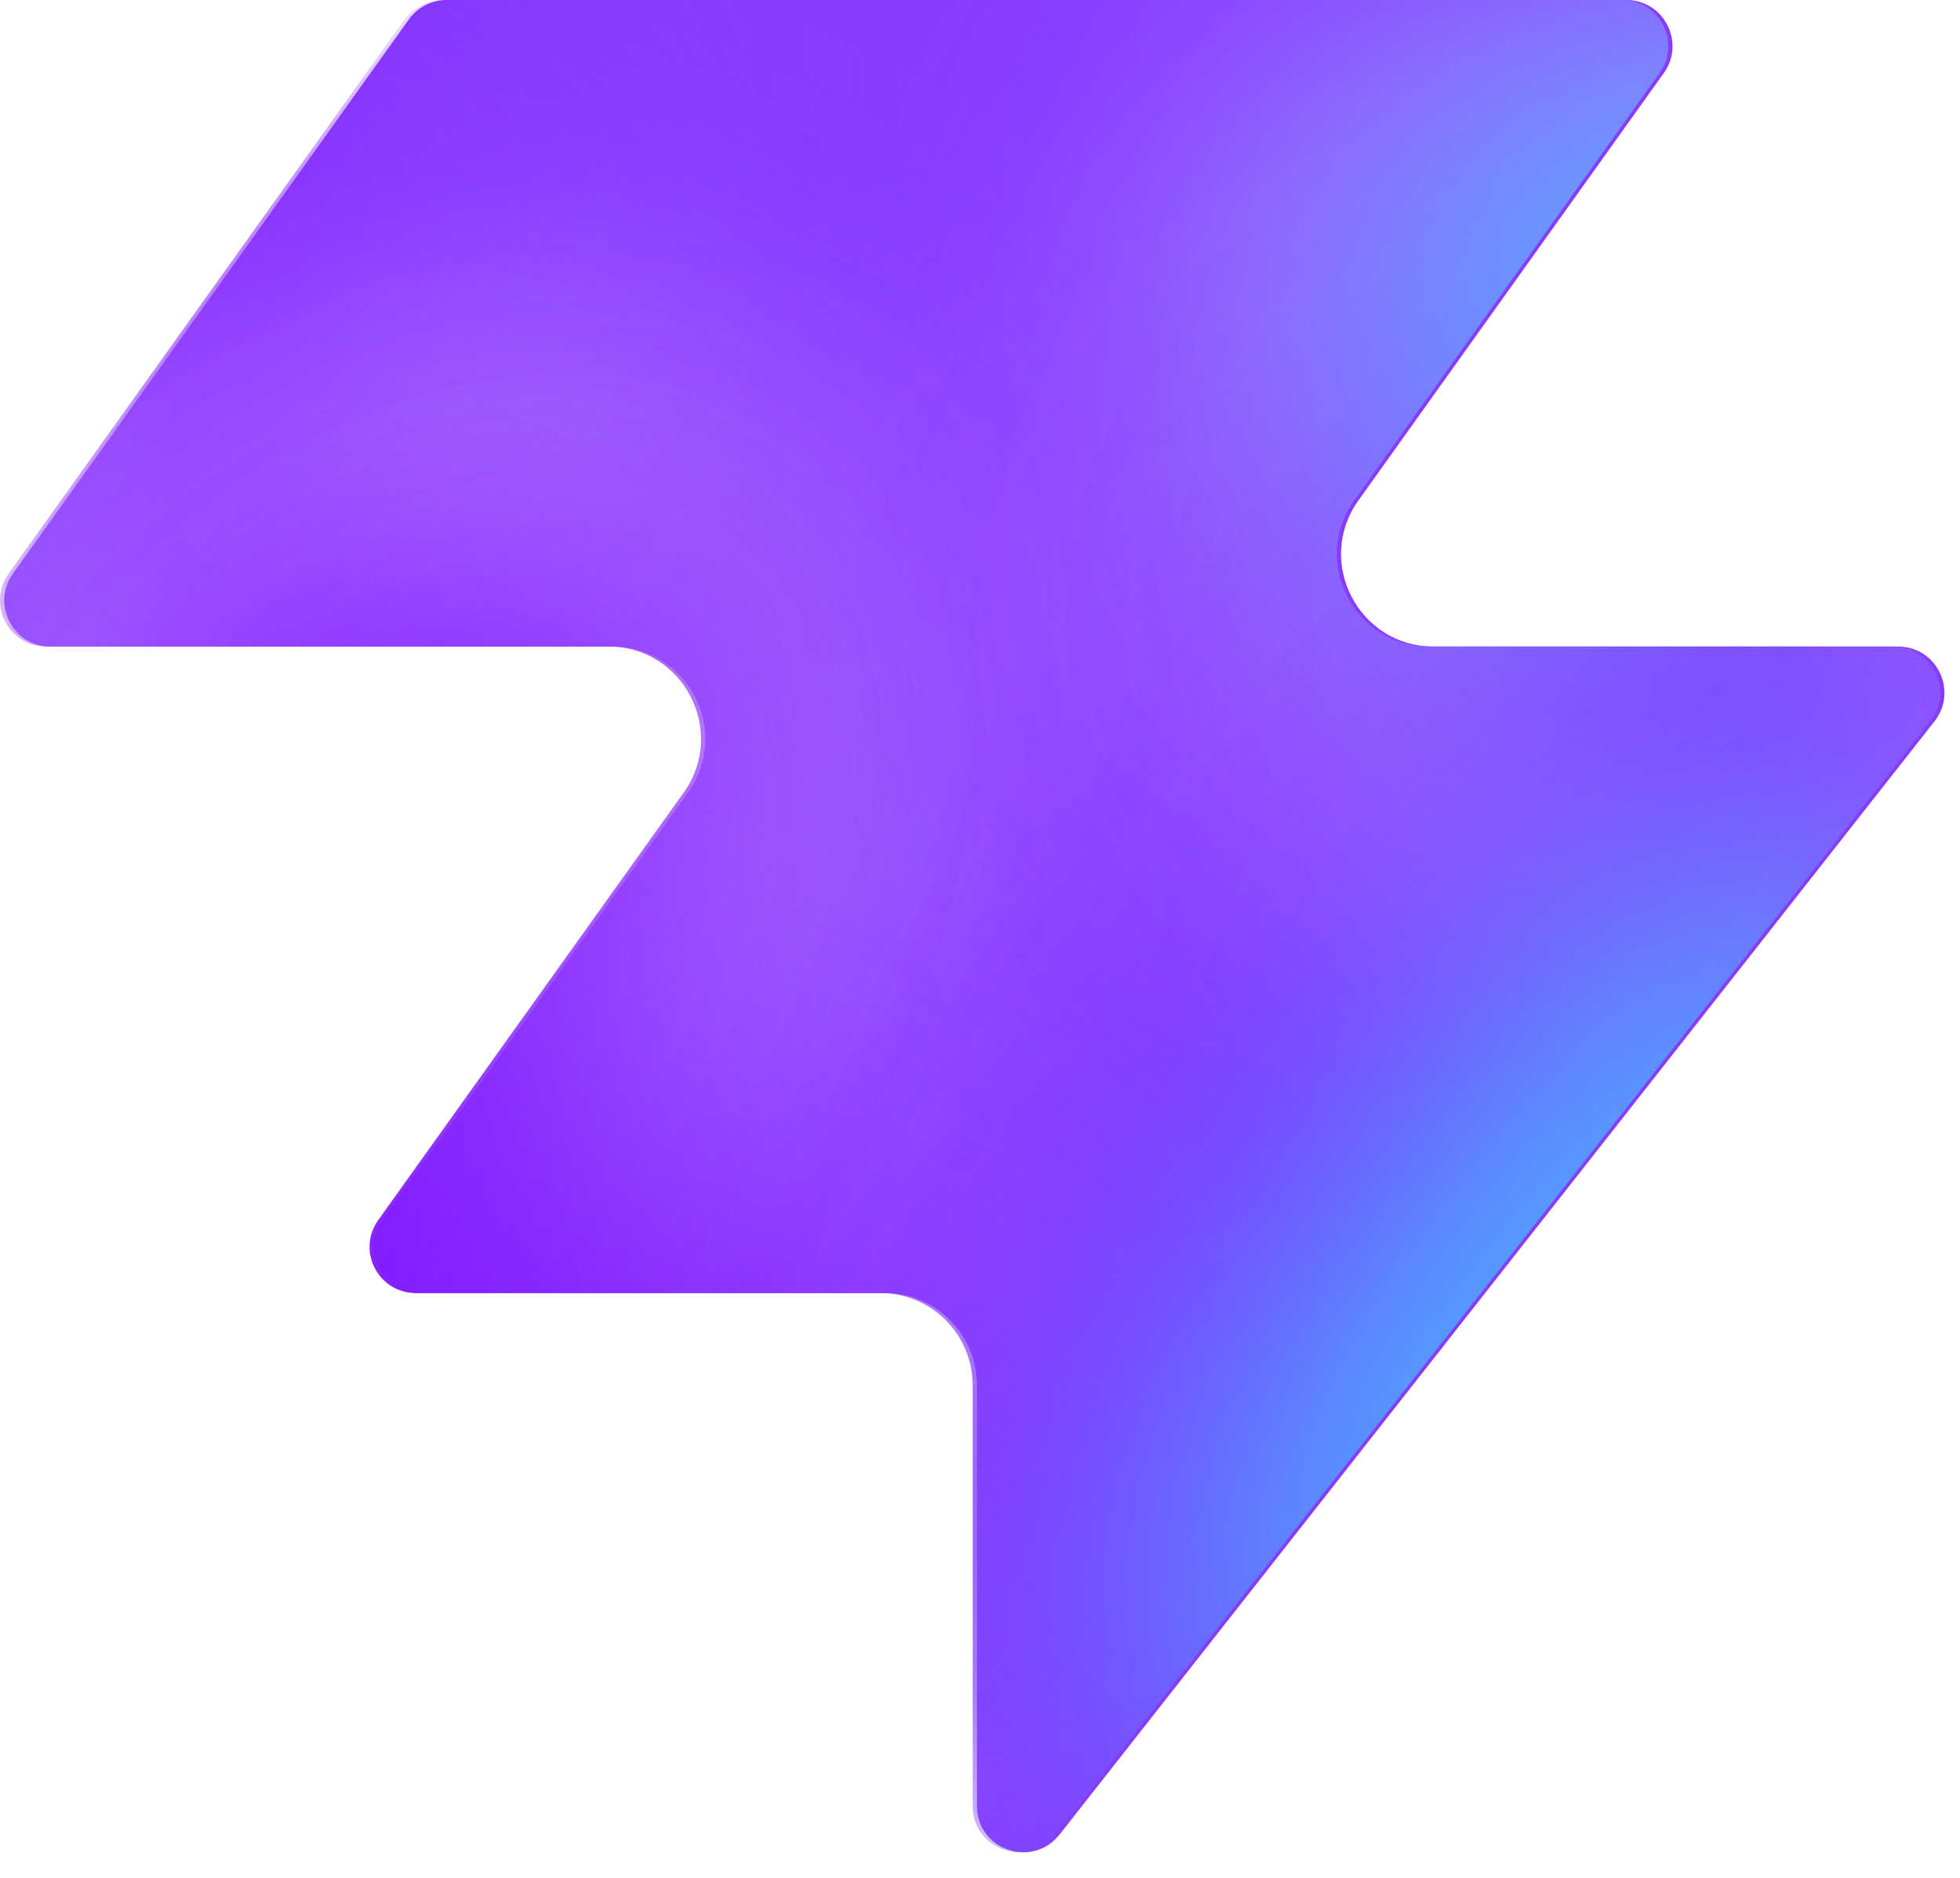
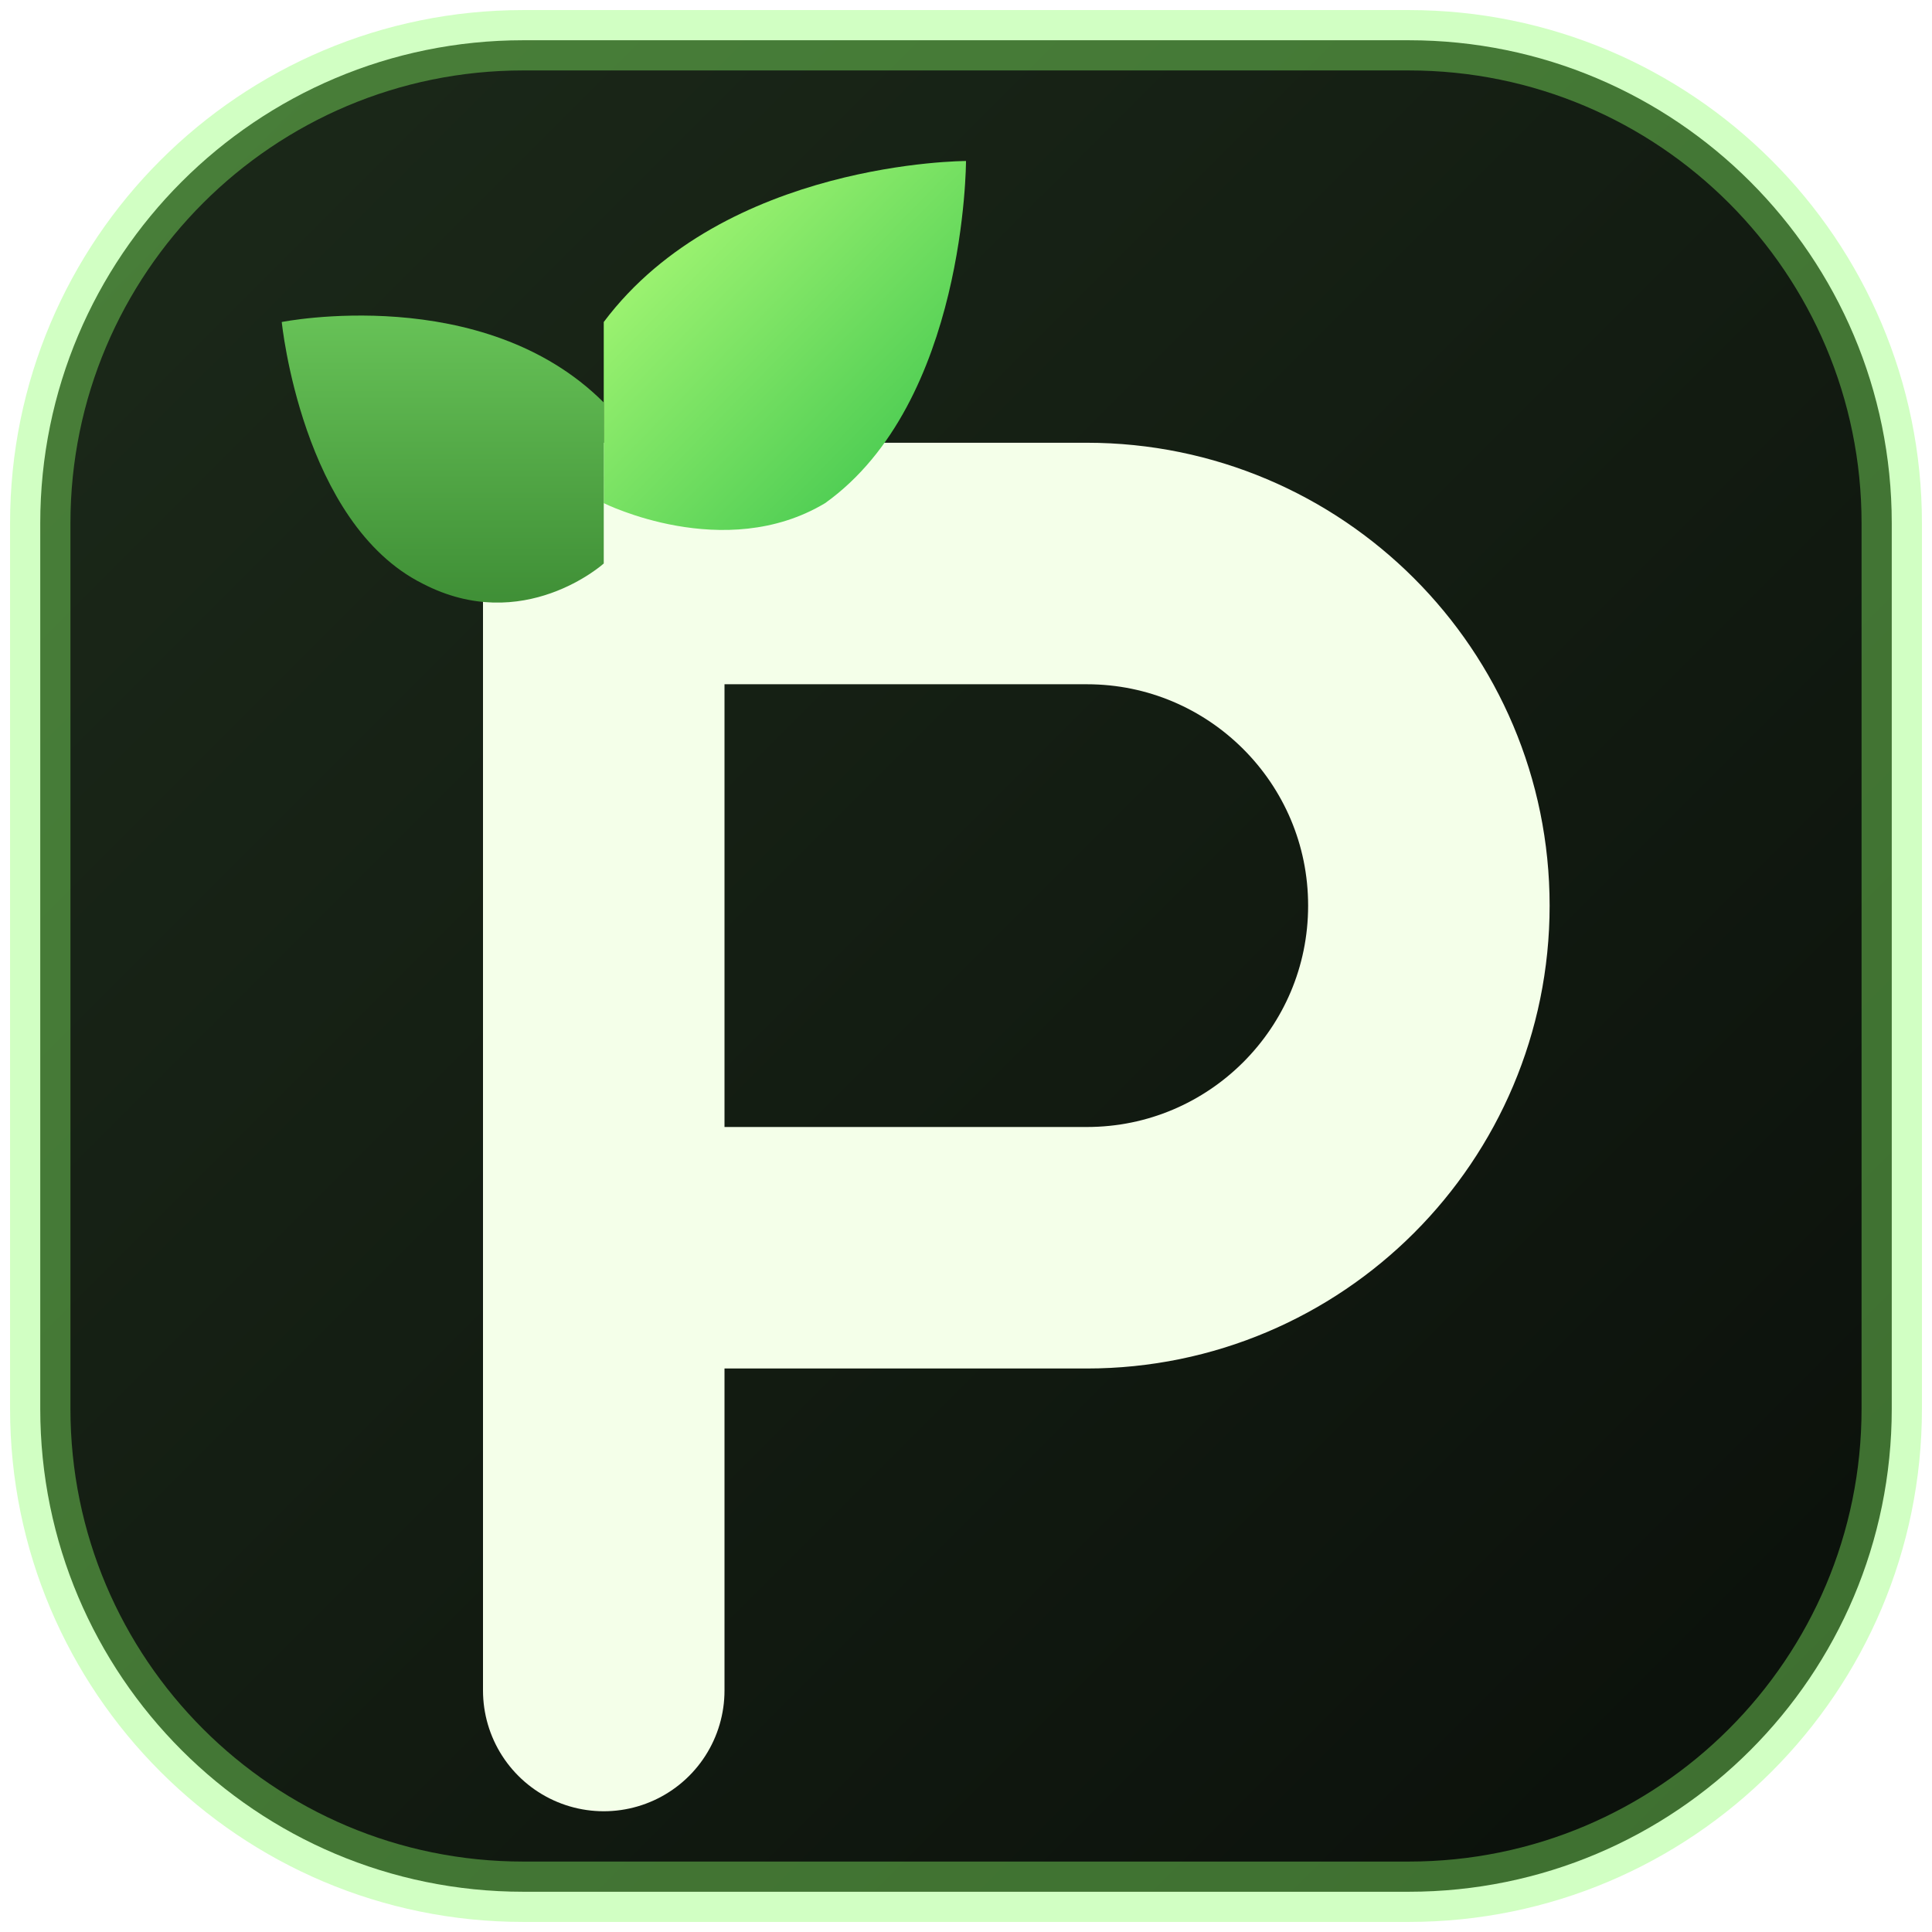
- <svg xmlns="http://www.w3.org/2000/svg" width="48" height="46" fill="none" viewBox="0 0 48 46">
-   <path fill="#863bff" d="M25.946 44.938c-.664.845-2.021.375-2.021-.698V33.937a2.26 2.26 0 0 0-2.262-2.262H10.287c-.92 0-1.456-1.04-.92-1.788l7.48-10.471c1.07-1.497 0-3.578-1.842-3.578H1.237c-.92 0-1.456-1.04-.92-1.788L10.013.474c.214-.297.556-.474.92-.474h28.894c.92 0 1.456 1.04.92 1.788l-7.48 10.471c-1.07 1.498 0 3.579 1.842 3.579h11.377c.943 0 1.473 1.088.89 1.83L25.947 44.94z" style="fill:#863bff;fill:color(display-p3 .525 .23 1);fill-opacity:1" />
-   <mask id="a" width="48" height="46" x="0" y="0" maskUnits="userSpaceOnUse" style="mask-type:alpha">
-     <path fill="#000" d="M25.842 44.938c-.664.844-2.021.375-2.021-.698V33.937a2.26 2.26 0 0 0-2.262-2.262H10.183c-.92 0-1.456-1.04-.92-1.788l7.48-10.471c1.07-1.498 0-3.579-1.842-3.579H1.133c-.92 0-1.456-1.04-.92-1.787L9.91.473c.214-.297.556-.474.92-.474h28.894c.92 0 1.456 1.04.92 1.788l-7.48 10.471c-1.07 1.498 0 3.578 1.842 3.578h11.377c.943 0 1.473 1.088.89 1.832L25.843 44.94z" style="fill:#000;fill-opacity:1" />
-   </mask>
-   <g mask="url(#a)">
-     <g filter="url(#b)">
-       <ellipse cx="5.508" cy="14.704" fill="#ede6ff" rx="5.508" ry="14.704" style="fill:#ede6ff;fill:color(display-p3 .927 .903 1);fill-opacity:1" transform="matrix(.00324 1 1 -.00324 -4.47 31.516)" />
-     </g>
-     <g filter="url(#c)">
-       <ellipse cx="10.399" cy="29.851" fill="#ede6ff" rx="10.399" ry="29.851" style="fill:#ede6ff;fill:color(display-p3 .927 .903 1);fill-opacity:1" transform="matrix(.00324 1 1 -.00324 -39.328 7.883)" />
-     </g>
-     <g filter="url(#d)">
-       <ellipse cx="5.508" cy="30.487" fill="#7e14ff" rx="5.508" ry="30.487" style="fill:#7e14ff;fill:color(display-p3 .492 .077 1);fill-opacity:1" transform="rotate(89.814 -25.913 -14.639)scale(1 -1)" />
-     </g>
-     <g filter="url(#e)">
-       <ellipse cx="5.508" cy="30.599" fill="#7e14ff" rx="5.508" ry="30.599" style="fill:#7e14ff;fill:color(display-p3 .492 .077 1);fill-opacity:1" transform="rotate(89.814 -32.644 -3.334)scale(1 -1)" />
-     </g>
-     <g filter="url(#f)">
-       <ellipse cx="5.508" cy="30.599" fill="#7e14ff" rx="5.508" ry="30.599" style="fill:#7e14ff;fill:color(display-p3 .492 .077 1);fill-opacity:1" transform="matrix(.00324 1 1 -.00324 -34.34 30.47)" />
-     </g>
-     <g filter="url(#g)">
-       <ellipse cx="14.072" cy="22.078" fill="#ede6ff" rx="14.072" ry="22.078" style="fill:#ede6ff;fill:color(display-p3 .927 .903 1);fill-opacity:1" transform="rotate(93.35 24.506 48.493)scale(-1 1)" />
-     </g>
-     <g filter="url(#h)">
-       <ellipse cx="3.47" cy="21.501" fill="#7e14ff" rx="3.47" ry="21.501" style="fill:#7e14ff;fill:color(display-p3 .492 .077 1);fill-opacity:1" transform="rotate(89.009 28.708 47.59)scale(-1 1)" />
-     </g>
-     <g filter="url(#i)">
-       <ellipse cx="3.47" cy="21.501" fill="#7e14ff" rx="3.47" ry="21.501" style="fill:#7e14ff;fill:color(display-p3 .492 .077 1);fill-opacity:1" transform="rotate(89.009 28.708 47.59)scale(-1 1)" />
-     </g>
-     <g filter="url(#j)">
-       <ellipse cx=".387" cy="8.972" fill="#7e14ff" rx="4.407" ry="29.108" style="fill:#7e14ff;fill:color(display-p3 .492 .077 1);fill-opacity:1" transform="rotate(39.51 .387 8.972)" />
-     </g>
-     <g filter="url(#k)">
-       <ellipse cx="47.523" cy="-6.092" fill="#7e14ff" rx="4.407" ry="29.108" style="fill:#7e14ff;fill:color(display-p3 .492 .077 1);fill-opacity:1" transform="rotate(37.892 47.523 -6.092)" />
-     </g>
-     <g filter="url(#l)">
-       <ellipse cx="41.412" cy="6.333" fill="#47bfff" rx="5.971" ry="9.665" style="fill:#47bfff;fill:color(display-p3 .28 .748 1);fill-opacity:1" transform="rotate(37.892 41.412 6.333)" />
-     </g>
-     <g filter="url(#m)">
-       <ellipse cx="-1.879" cy="38.332" fill="#7e14ff" rx="4.407" ry="29.108" style="fill:#7e14ff;fill:color(display-p3 .492 .077 1);fill-opacity:1" transform="rotate(37.892 -1.88 38.332)" />
-     </g>
-     <g filter="url(#n)">
-       <ellipse cx="-1.879" cy="38.332" fill="#7e14ff" rx="4.407" ry="29.108" style="fill:#7e14ff;fill:color(display-p3 .492 .077 1);fill-opacity:1" transform="rotate(37.892 -1.88 38.332)" />
-     </g>
-     <g filter="url(#o)">
-       <ellipse cx="35.651" cy="29.907" fill="#7e14ff" rx="4.407" ry="29.108" style="fill:#7e14ff;fill:color(display-p3 .492 .077 1);fill-opacity:1" transform="rotate(37.892 35.651 29.907)" />
-     </g>
-     <g filter="url(#p)">
-       <ellipse cx="38.418" cy="32.4" fill="#47bfff" rx="5.971" ry="15.297" style="fill:#47bfff;fill:color(display-p3 .28 .748 1);fill-opacity:1" transform="rotate(37.892 38.418 32.4)" />
-     </g>
-   </g>
+ <svg xmlns="http://www.w3.org/2000/svg" width="48" height="48" viewBox="0 0 48 48" fill="none">
  <defs>
-     <filter id="b" width="60.045" height="41.654" x="-19.77" y="16.149" color-interpolation-filters="sRGB" filterUnits="userSpaceOnUse">
-       <feFlood flood-opacity="0" result="BackgroundImageFix" />
-       <feBlend in="SourceGraphic" in2="BackgroundImageFix" result="shape" />
-       <feGaussianBlur result="effect1_foregroundBlur_2002_17158" stdDeviation="7.659" />
-     </filter>
-     <filter id="c" width="90.34" height="51.437" x="-54.613" y="-7.533" color-interpolation-filters="sRGB" filterUnits="userSpaceOnUse">
-       <feFlood flood-opacity="0" result="BackgroundImageFix" />
-       <feBlend in="SourceGraphic" in2="BackgroundImageFix" result="shape" />
-       <feGaussianBlur result="effect1_foregroundBlur_2002_17158" stdDeviation="7.659" />
-     </filter>
-     <filter id="d" width="79.355" height="29.4" x="-49.64" y="2.03" color-interpolation-filters="sRGB" filterUnits="userSpaceOnUse">
-       <feFlood flood-opacity="0" result="BackgroundImageFix" />
-       <feBlend in="SourceGraphic" in2="BackgroundImageFix" result="shape" />
-       <feGaussianBlur result="effect1_foregroundBlur_2002_17158" stdDeviation="4.596" />
-     </filter>
-     <filter id="e" width="79.579" height="29.4" x="-45.045" y="20.029" color-interpolation-filters="sRGB" filterUnits="userSpaceOnUse">
-       <feFlood flood-opacity="0" result="BackgroundImageFix" />
-       <feBlend in="SourceGraphic" in2="BackgroundImageFix" result="shape" />
-       <feGaussianBlur result="effect1_foregroundBlur_2002_17158" stdDeviation="4.596" />
-     </filter>
-     <filter id="f" width="79.579" height="29.4" x="-43.513" y="21.178" color-interpolation-filters="sRGB" filterUnits="userSpaceOnUse">
-       <feFlood flood-opacity="0" result="BackgroundImageFix" />
-       <feBlend in="SourceGraphic" in2="BackgroundImageFix" result="shape" />
-       <feGaussianBlur result="effect1_foregroundBlur_2002_17158" stdDeviation="4.596" />
-     </filter>
-     <filter id="g" width="74.749" height="58.852" x="15.756" y="-17.901" color-interpolation-filters="sRGB" filterUnits="userSpaceOnUse">
-       <feFlood flood-opacity="0" result="BackgroundImageFix" />
-       <feBlend in="SourceGraphic" in2="BackgroundImageFix" result="shape" />
-       <feGaussianBlur result="effect1_foregroundBlur_2002_17158" stdDeviation="7.659" />
-     </filter>
-     <filter id="h" width="61.377" height="25.362" x="23.548" y="2.284" color-interpolation-filters="sRGB" filterUnits="userSpaceOnUse">
-       <feFlood flood-opacity="0" result="BackgroundImageFix" />
-       <feBlend in="SourceGraphic" in2="BackgroundImageFix" result="shape" />
-       <feGaussianBlur result="effect1_foregroundBlur_2002_17158" stdDeviation="4.596" />
-     </filter>
-     <filter id="i" width="61.377" height="25.362" x="23.548" y="2.284" color-interpolation-filters="sRGB" filterUnits="userSpaceOnUse">
-       <feFlood flood-opacity="0" result="BackgroundImageFix" />
-       <feBlend in="SourceGraphic" in2="BackgroundImageFix" result="shape" />
-       <feGaussianBlur result="effect1_foregroundBlur_2002_17158" stdDeviation="4.596" />
-     </filter>
-     <filter id="j" width="56.045" height="63.649" x="-27.636" y="-22.853" color-interpolation-filters="sRGB" filterUnits="userSpaceOnUse">
-       <feFlood flood-opacity="0" result="BackgroundImageFix" />
-       <feBlend in="SourceGraphic" in2="BackgroundImageFix" result="shape" />
-       <feGaussianBlur result="effect1_foregroundBlur_2002_17158" stdDeviation="4.596" />
-     </filter>
-     <filter id="k" width="54.814" height="64.646" x="20.116" y="-38.415" color-interpolation-filters="sRGB" filterUnits="userSpaceOnUse">
-       <feFlood flood-opacity="0" result="BackgroundImageFix" />
-       <feBlend in="SourceGraphic" in2="BackgroundImageFix" result="shape" />
-       <feGaussianBlur result="effect1_foregroundBlur_2002_17158" stdDeviation="4.596" />
-     </filter>
-     <filter id="l" width="33.541" height="35.313" x="24.641" y="-11.323" color-interpolation-filters="sRGB" filterUnits="userSpaceOnUse">
-       <feFlood flood-opacity="0" result="BackgroundImageFix" />
-       <feBlend in="SourceGraphic" in2="BackgroundImageFix" result="shape" />
-       <feGaussianBlur result="effect1_foregroundBlur_2002_17158" stdDeviation="4.596" />
-     </filter>
-     <filter id="m" width="54.814" height="64.646" x="-29.286" y="6.009" color-interpolation-filters="sRGB" filterUnits="userSpaceOnUse">
-       <feFlood flood-opacity="0" result="BackgroundImageFix" />
-       <feBlend in="SourceGraphic" in2="BackgroundImageFix" result="shape" />
-       <feGaussianBlur result="effect1_foregroundBlur_2002_17158" stdDeviation="4.596" />
-     </filter>
-     <filter id="n" width="54.814" height="64.646" x="-29.286" y="6.009" color-interpolation-filters="sRGB" filterUnits="userSpaceOnUse">
-       <feFlood flood-opacity="0" result="BackgroundImageFix" />
-       <feBlend in="SourceGraphic" in2="BackgroundImageFix" result="shape" />
-       <feGaussianBlur result="effect1_foregroundBlur_2002_17158" stdDeviation="4.596" />
-     </filter>
-     <filter id="o" width="54.814" height="64.646" x="8.244" y="-2.416" color-interpolation-filters="sRGB" filterUnits="userSpaceOnUse">
-       <feFlood flood-opacity="0" result="BackgroundImageFix" />
-       <feBlend in="SourceGraphic" in2="BackgroundImageFix" result="shape" />
-       <feGaussianBlur result="effect1_foregroundBlur_2002_17158" stdDeviation="4.596" />
-     </filter>
-     <filter id="p" width="39.409" height="43.623" x="18.713" y="10.588" color-interpolation-filters="sRGB" filterUnits="userSpaceOnUse">
-       <feFlood flood-opacity="0" result="BackgroundImageFix" />
-       <feBlend in="SourceGraphic" in2="BackgroundImageFix" result="shape" />
-       <feGaussianBlur result="effect1_foregroundBlur_2002_17158" stdDeviation="4.596" />
-     </filter>
+     <linearGradient id="bg" x1="0" y1="0" x2="1" y2="1">
+       <stop offset="0" stop-color="#1c2a1a" />
+       <stop offset="1" stop-color="#0a0f0a" />
+     </linearGradient>
+     <linearGradient id="leaf" x1="0" y1="0" x2="1" y2="1">
+       <stop offset="0" stop-color="#b6ff7a" />
+       <stop offset="1" stop-color="#35c14a" />
+     </linearGradient>
+     <linearGradient id="stem" x1="0" y1="1" x2="0" y2="0">
+       <stop offset="0" stop-color="#3f8f36" />
+       <stop offset="1" stop-color="#67c257" />
+     </linearGradient>
  </defs>
+   <rect x="1" y="1" width="46" height="46" rx="12" fill="url(#bg)" stroke="#8dff6a" stroke-opacity=".4" stroke-width="1.5" />
+   <path d="M15 42 V14 H27 a8.5 8.5 0 0 1 0 17 H15" stroke="#f4ffe9" stroke-width="6" stroke-linecap="round" stroke-linejoin="round" />
+   <path d="M15 14 C15 9 15 7 15 6" stroke="url(#stem)" stroke-width="2.6" stroke-linecap="round" />
+   <path d="M15 8 C18 4 24 4 24 4 C24 4 24 10 20.5 12.5 C18 14 15 12.5 15 12.5 Z" fill="url(#leaf)" />
+   <path d="M15 10 C12 7 7 8 7 8 C7 8 7.5 13 10.5 14.5 C13 15.8 15 14 15 14 Z" fill="url(#stem)" />
</svg>
